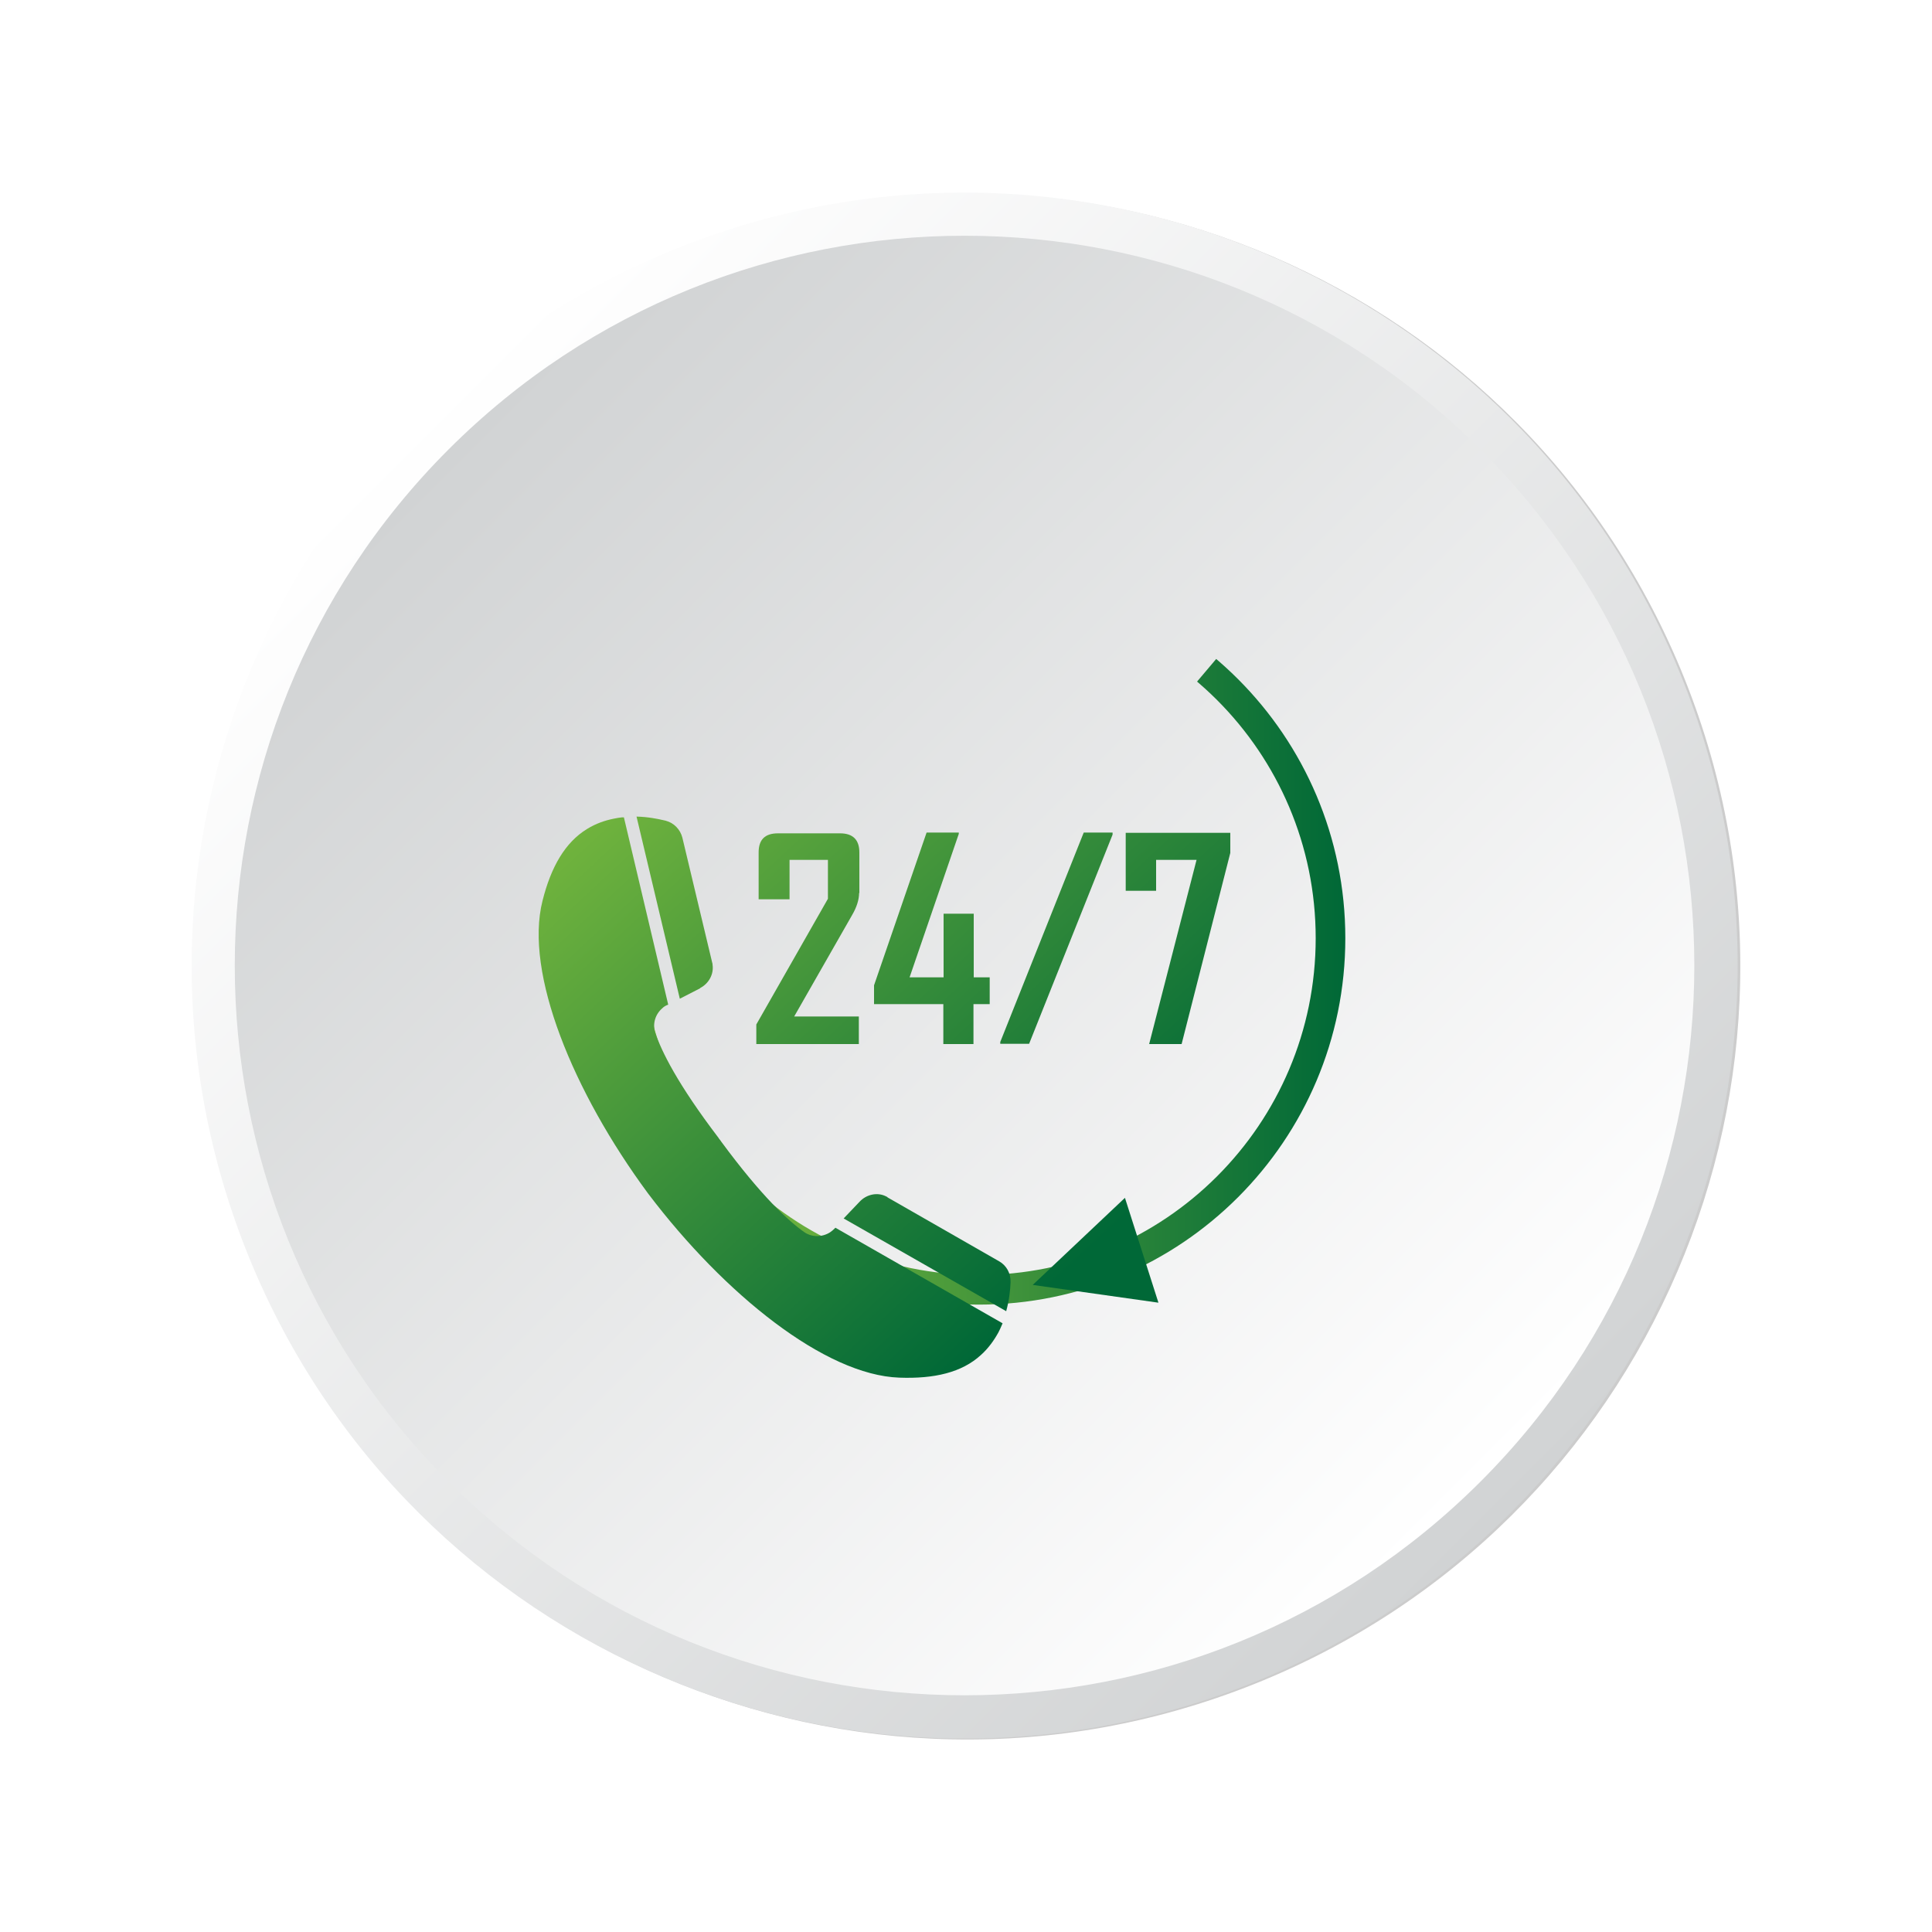
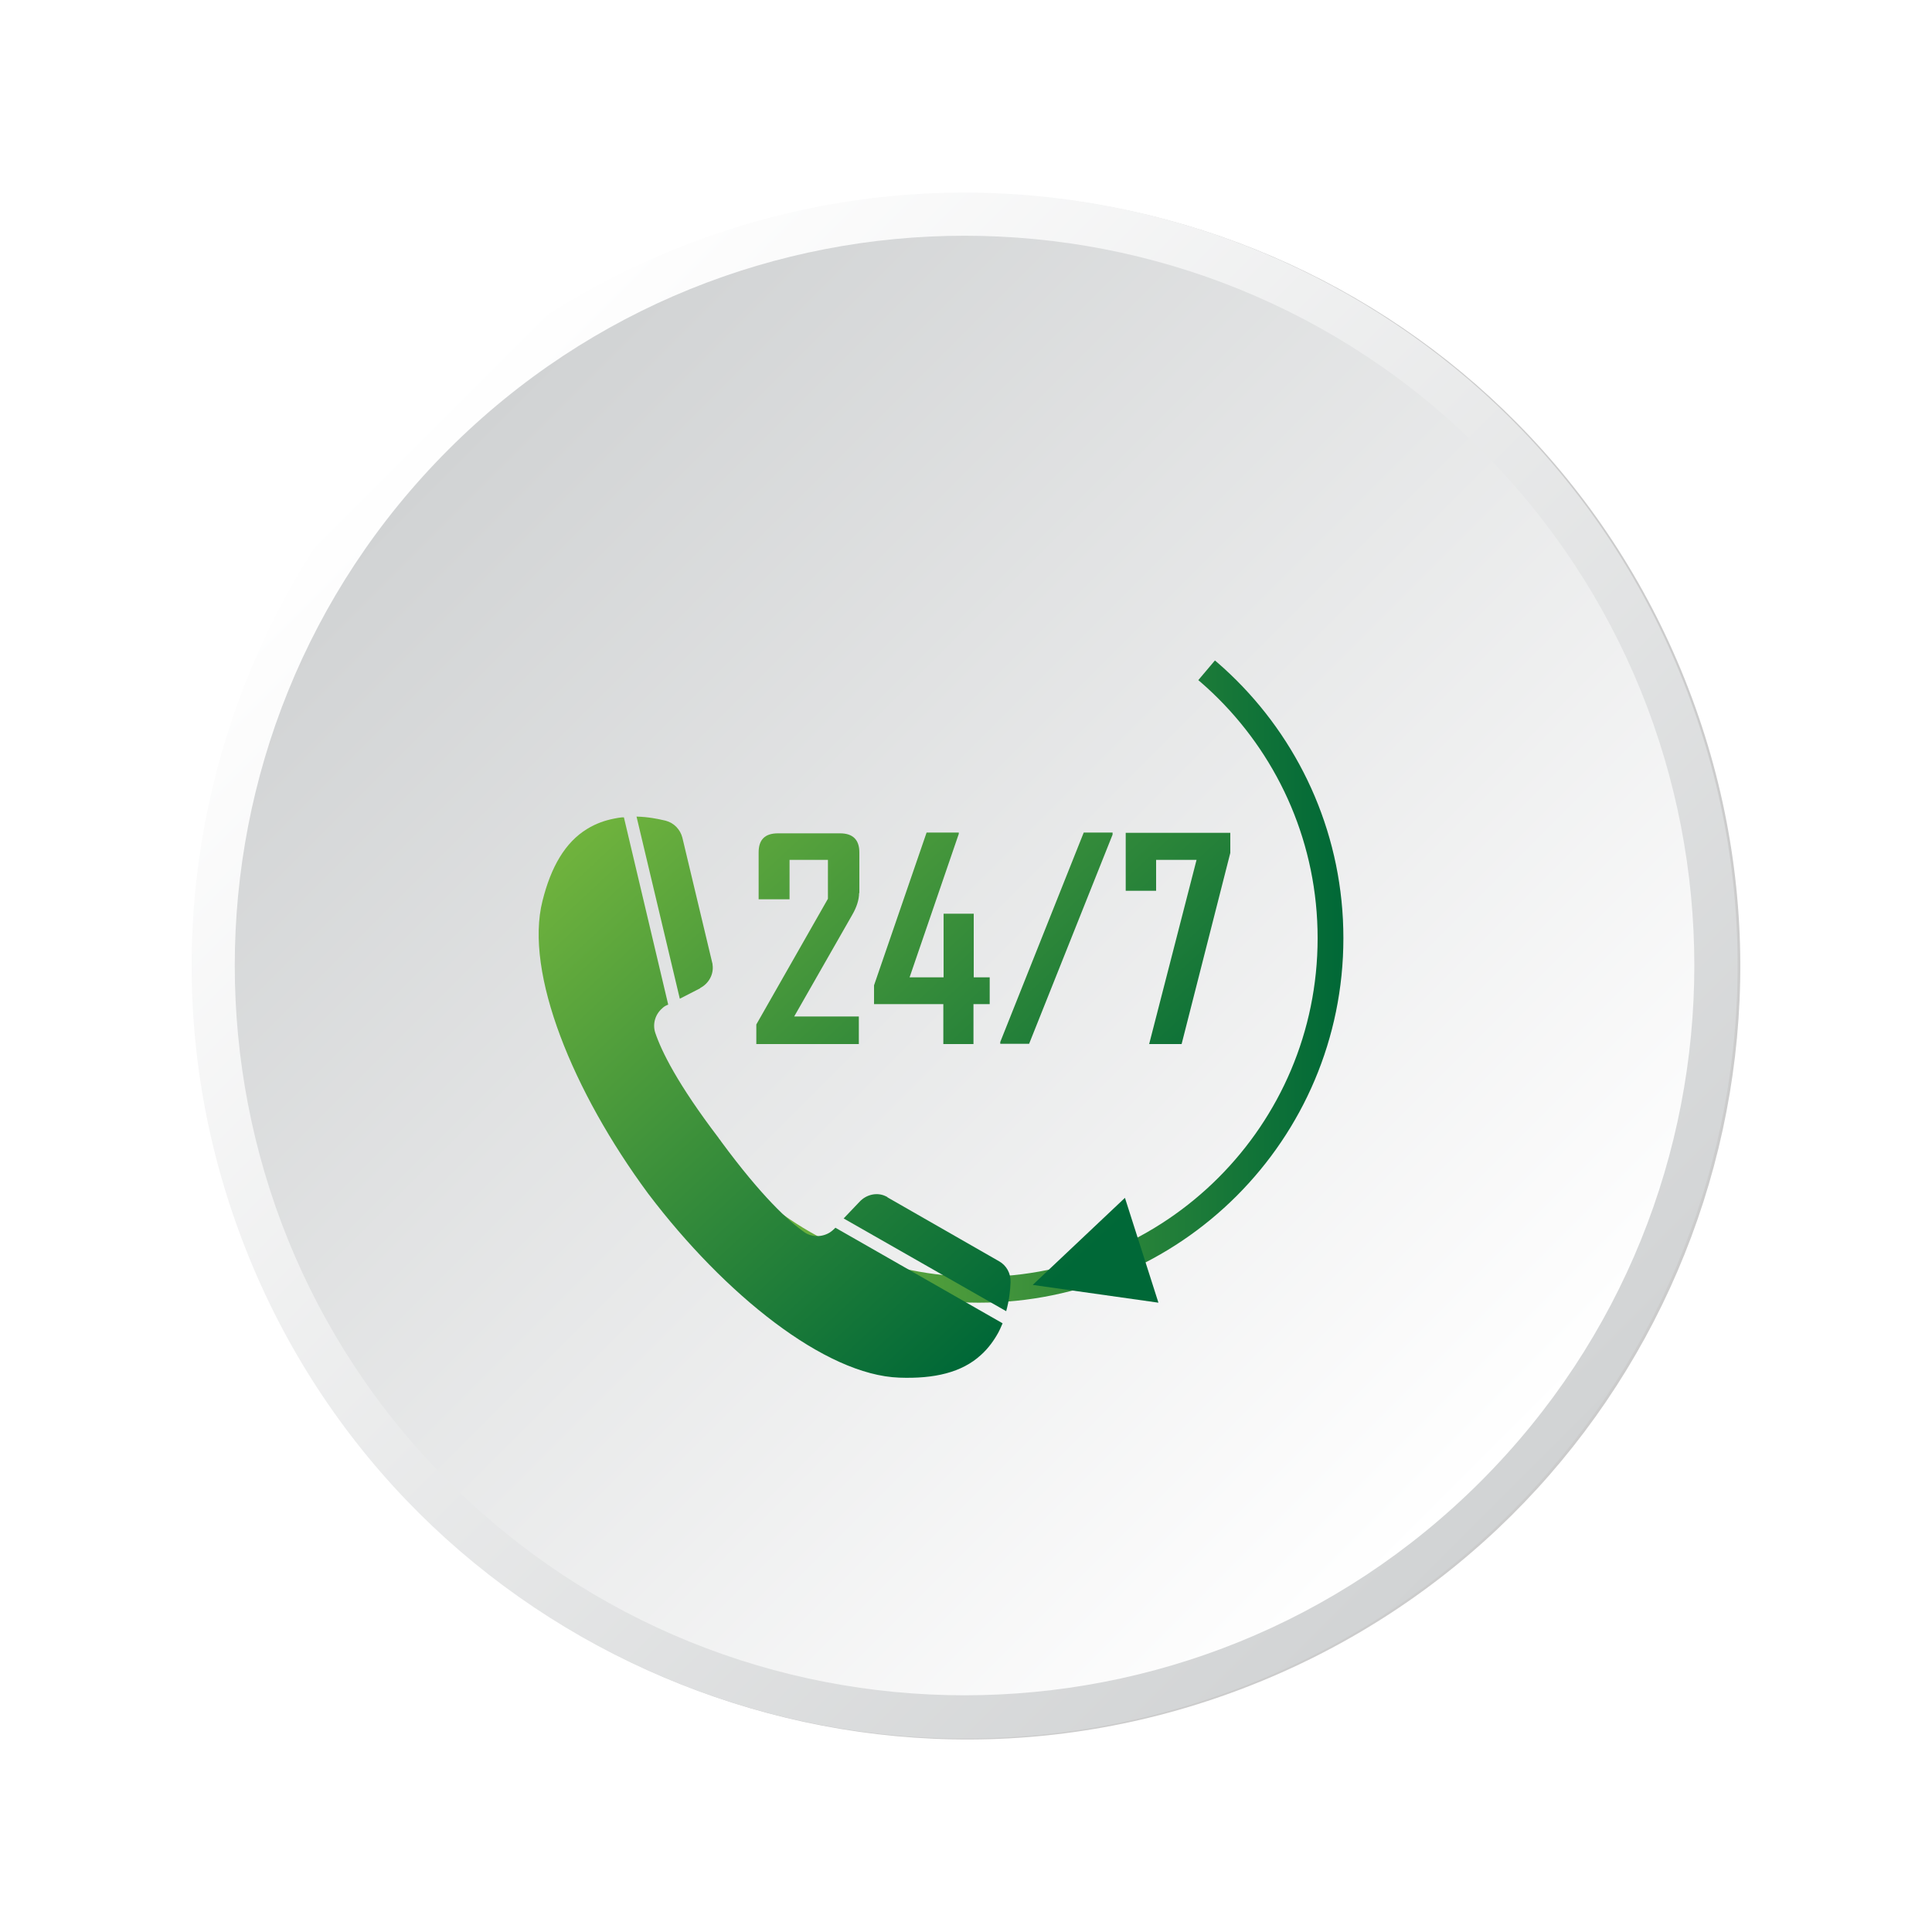
<svg xmlns="http://www.w3.org/2000/svg" xmlns:xlink="http://www.w3.org/1999/xlink" id="Layer_1" data-name="Layer 1" viewBox="0 0 75 75">
  <defs>
    <style>
      .cls-1 {
        fill: url(#linear-gradient-2);
      }

      .cls-2 {
        fill: url(#linear-gradient-10);
      }

      .cls-3 {
        fill: url(#linear-gradient-4);
      }

      .cls-4 {
        fill: url(#linear-gradient-5);
      }

      .cls-5 {
        fill: url(#linear-gradient-8);
      }

      .cls-6 {
        opacity: .2;
      }

      .cls-7 {
        fill: url(#linear-gradient-7);
      }

      .cls-8 {
        fill: url(#linear-gradient-9);
      }

      .cls-9 {
        fill: url(#linear-gradient-11);
      }

      .cls-10 {
        fill: url(#linear-gradient-6);
      }

      .cls-11 {
        fill: none;
        stroke: url(#linear-gradient-3);
        stroke-dasharray: 40.84 33.11;
        stroke-miterlimit: 10;
-         stroke-width: 1.15px;
+         strokeWidth: 1.15px;
      }

      .cls-12 {
        fill: url(#linear-gradient);
      }
    </style>
    <linearGradient id="linear-gradient" x1="16.24" y1="16.27" x2="58.66" y2="58.7" gradientTransform="translate(15.73 -10.84) rotate(20.77)" gradientUnits="userSpaceOnUse">
      <stop offset="0" stop-color="#fff" />
      <stop offset="1" stop-color="#d1d3d4" />
    </linearGradient>
    <linearGradient id="linear-gradient-2" x1="57.48" y1="57.52" x2="17.41" y2="17.45" gradientTransform="translate(37.47 -15.5) rotate(45)" xlink:href="#linear-gradient" />
    <linearGradient id="linear-gradient-3" x1="23.77" y1="36.42" x2="52.22" y2="36.42" gradientUnits="userSpaceOnUse">
      <stop offset="0" stop-color="#8cc63f" />
      <stop offset="1" stop-color="#006837" />
    </linearGradient>
    <linearGradient id="linear-gradient-4" x1="20.67" y1="25.4" x2="42.25" y2="48.58" xlink:href="#linear-gradient-3" />
    <linearGradient id="linear-gradient-5" x1="18.69" y1="27.24" x2="40.26" y2="50.43" xlink:href="#linear-gradient-3" />
    <linearGradient id="linear-gradient-6" x1="17.44" y1="28.4" x2="39.01" y2="51.59" xlink:href="#linear-gradient-3" />
    <linearGradient id="linear-gradient-7" x1="15.97" y1="29.77" x2="37.54" y2="52.96" xlink:href="#linear-gradient-3" />
    <linearGradient id="linear-gradient-8" x1="20.8" y1="25.27" x2="42.38" y2="48.46" xlink:href="#linear-gradient-3" />
    <linearGradient id="linear-gradient-9" x1="23.54" y1="22.73" x2="45.11" y2="45.92" xlink:href="#linear-gradient-3" />
    <linearGradient id="linear-gradient-10" x1="26.07" y1="20.37" x2="47.65" y2="43.56" xlink:href="#linear-gradient-3" />
    <linearGradient id="linear-gradient-11" x1="28.85" y1="17.79" x2="50.42" y2="40.98" xlink:href="#linear-gradient-3" />
  </defs>
  <g class="cls-6">
    <circle cx="37.55" cy="37.52" r="30" transform="translate(-11.24 16.61) rotate(-21.78)" />
  </g>
  <g>
    <circle class="cls-12" cx="37.45" cy="37.48" r="30" transform="translate(-10.86 15.72) rotate(-20.77)" />
    <circle class="cls-1" cx="37.45" cy="37.48" r="28.33" transform="translate(-15.54 37.46) rotate(-45)" />
  </g>
  <g>
    <g>
      <circle class="cls-11" cx="38" cy="36.42" r="13.65" />
      <polygon class="cls-3" points="40.09 49.88 44.97 50.57 43.67 46.5 40.09 49.88" />
    </g>
    <g>
      <path class="cls-4" d="M27.17,38.36c.34-.17.55-.54.49-.92,0-.02,0-.04-.01-.06l-1.16-4.86c-.08-.32-.33-.58-.65-.66-.29-.07-.68-.15-1.13-.16l1.68,7.07.8-.41Z" />
      <path class="cls-10" d="M34.45,46.47s-.04-.02-.06-.03c-.34-.17-.76-.07-1.02.21l-.62.65,6.31,3.6c.12-.43.16-.84.17-1.13.01-.34-.16-.65-.45-.81l-4.33-2.48Z" />
      <path class="cls-7" d="M27.9,44.18s0,0,0,0c-1.6-2.1-2.22-3.37-2.46-4.08-.12-.35,0-.73.27-.96.05-.05.11-.09.18-.12l.05-.02-1.72-7.27s-.05,0-.08,0h0c-.1.01-.21.03-.31.05-.35.07-.7.19-1.04.4-.85.52-1.4,1.47-1.73,2.79-.71,2.8,1.19,7.42,4.09,11.35l.03.04c2.95,3.89,6.85,7.02,9.73,7.12,1.36.05,2.43-.2,3.17-.88.29-.26.51-.57.68-.88.05-.09.09-.19.13-.28h0s.02-.05.03-.07l-6.49-3.71-.04.04c-.05.05-.11.1-.17.14-.3.19-.7.2-1-.01-.61-.43-1.65-1.38-3.22-3.51,0,0,0,0,0,0,0-.01-.08-.11-.09-.12Z" />
    </g>
    <g>
      <path class="cls-5" d="M33.35,34.66c0,.26-.09.55-.27.86l-2.25,3.94h2.51v1.07h-3.98v-.76l2.78-4.88v-1.51h-1.49v1.53h-1.2v-1.82c0-.5.25-.74.75-.74h2.41c.5,0,.75.25.75.74v1.59Z" />
      <path class="cls-8" d="M38.41,38.98h-.62v1.55h-1.17v-1.55h-2.69v-.73l2.04-5.93h1.25v.05l-1.91,5.57h1.32v-2.47h1.17v2.47h.62v1.04Z" />
      <path class="cls-2" d="M43.19,32.4l-3.24,8.12h-1.12v-.07l3.24-8.13h1.12v.08Z" />
      <path class="cls-9" d="M47.76,33.11l-1.89,7.42h-1.26l1.84-7.15h-1.57v1.2h-1.18v-2.25h4.06v.79Z" />
    </g>
  </g>
</svg>
